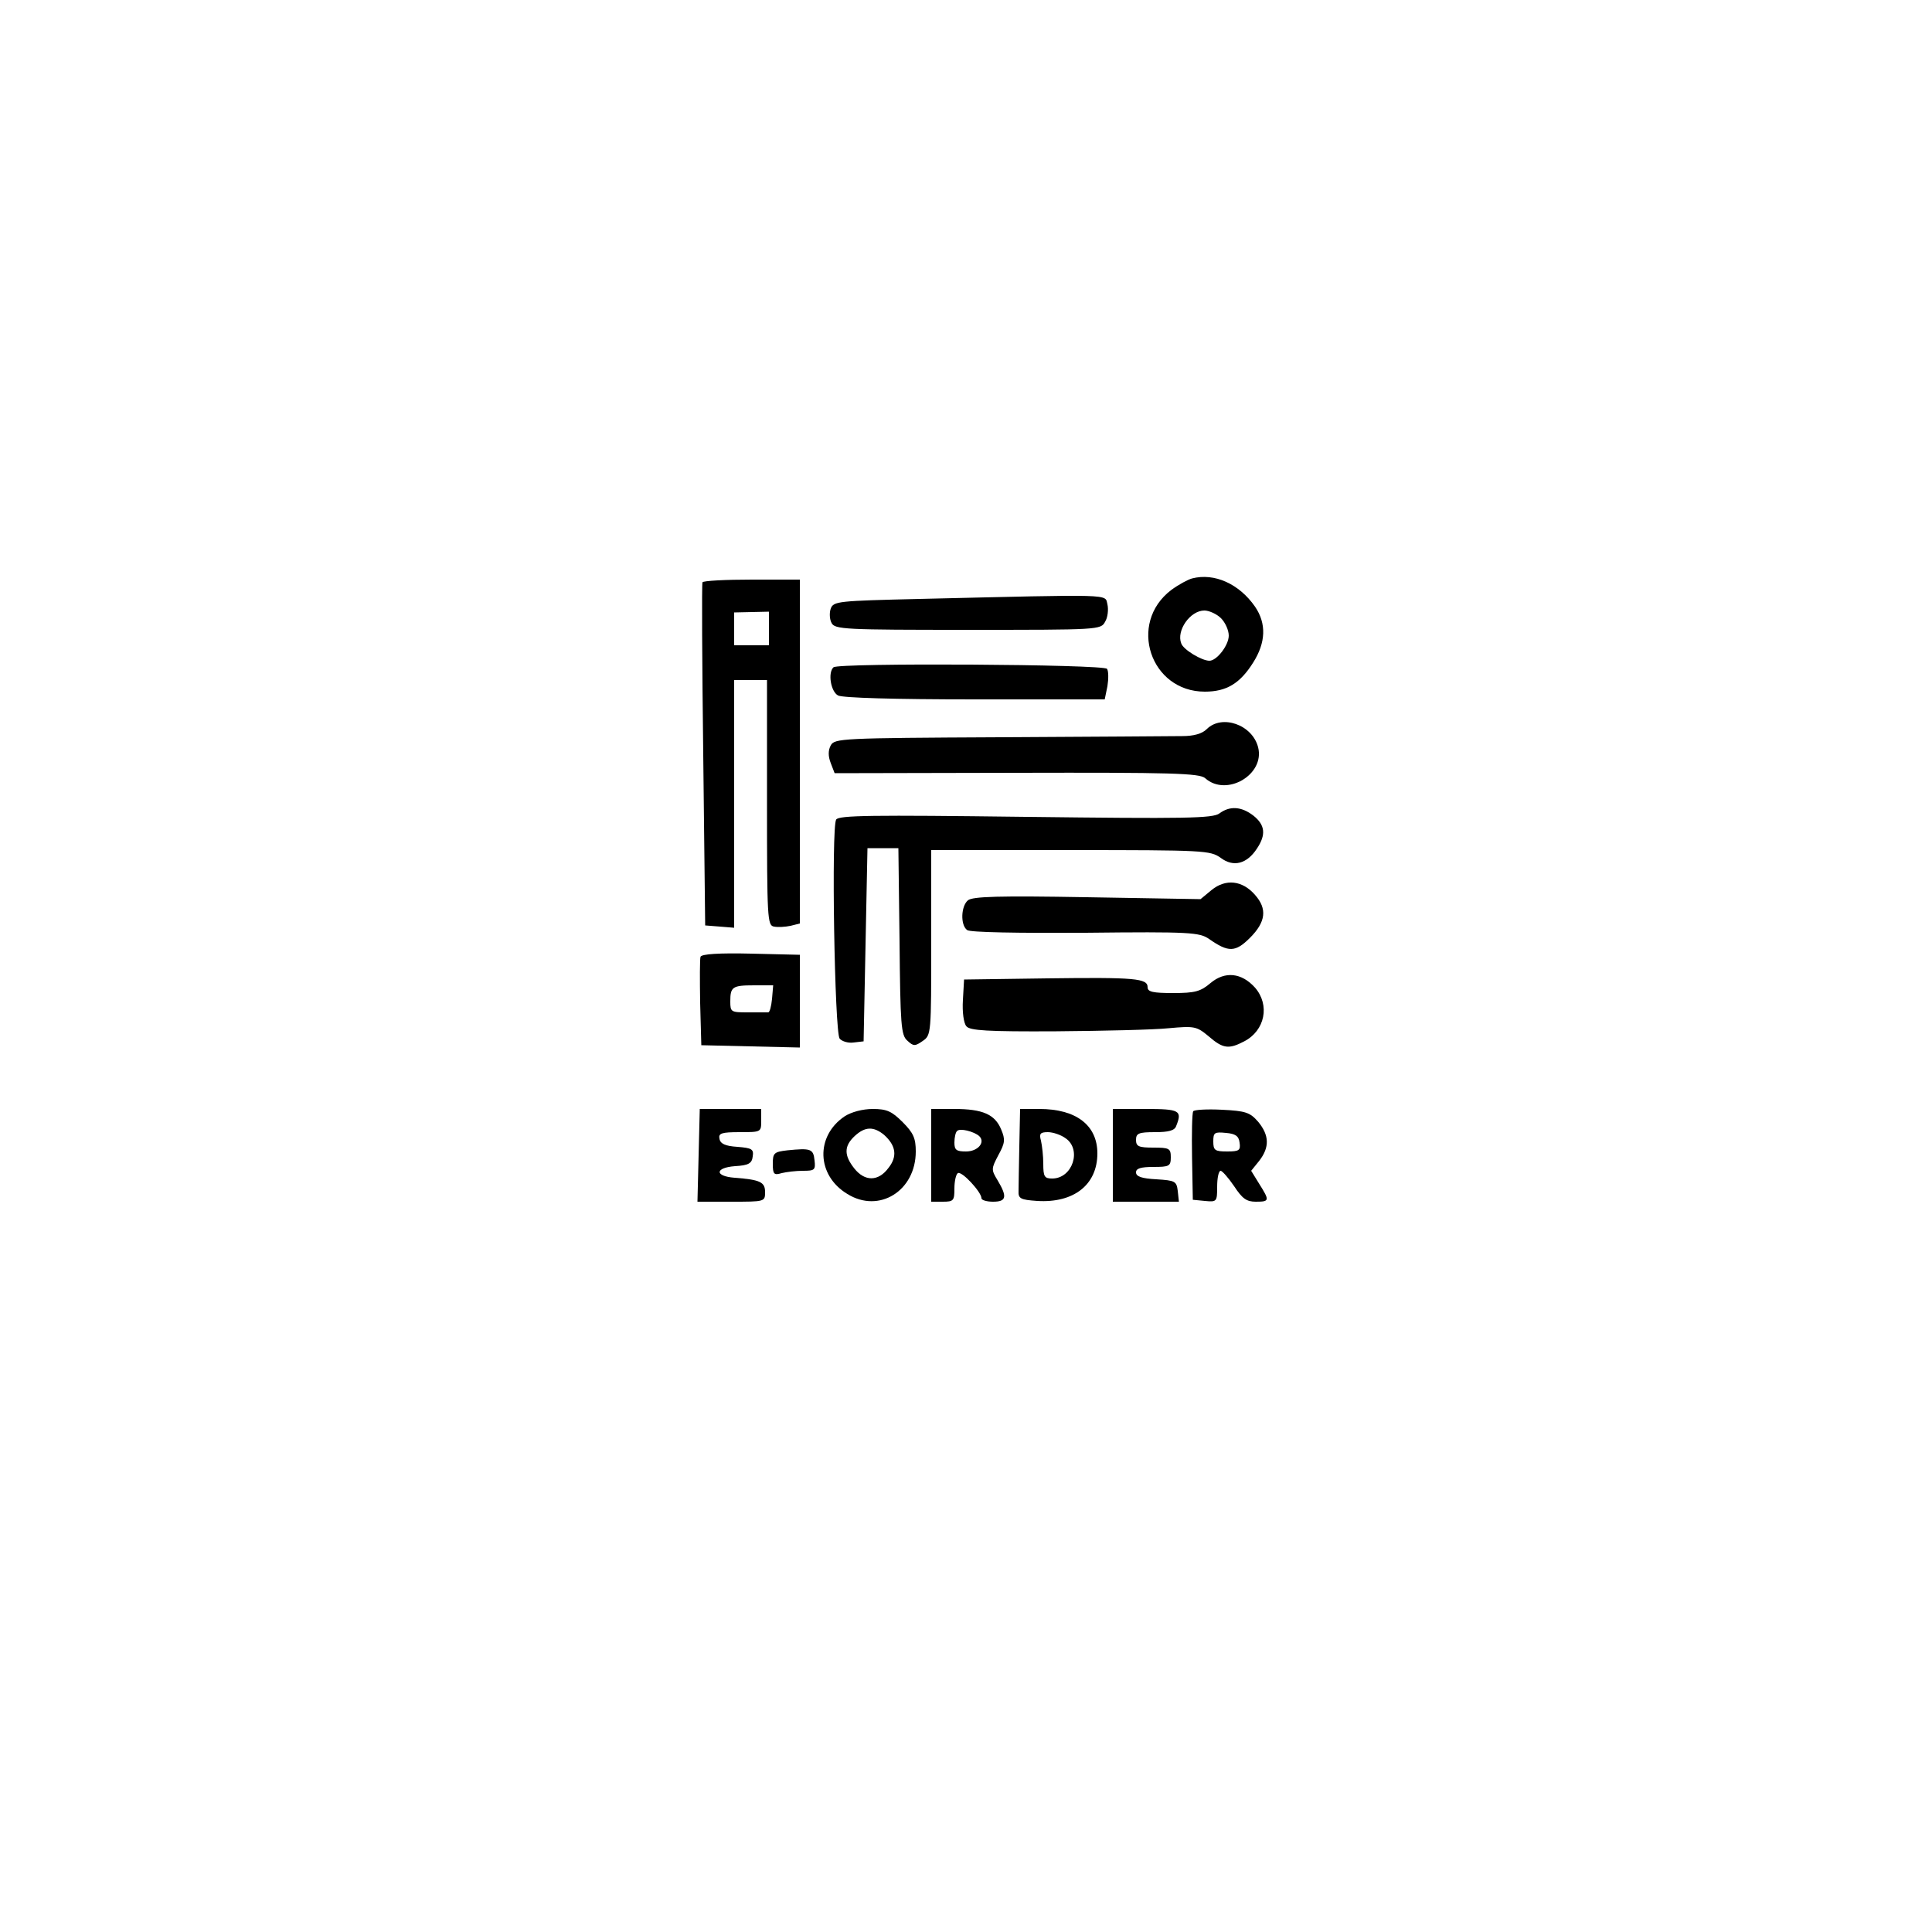
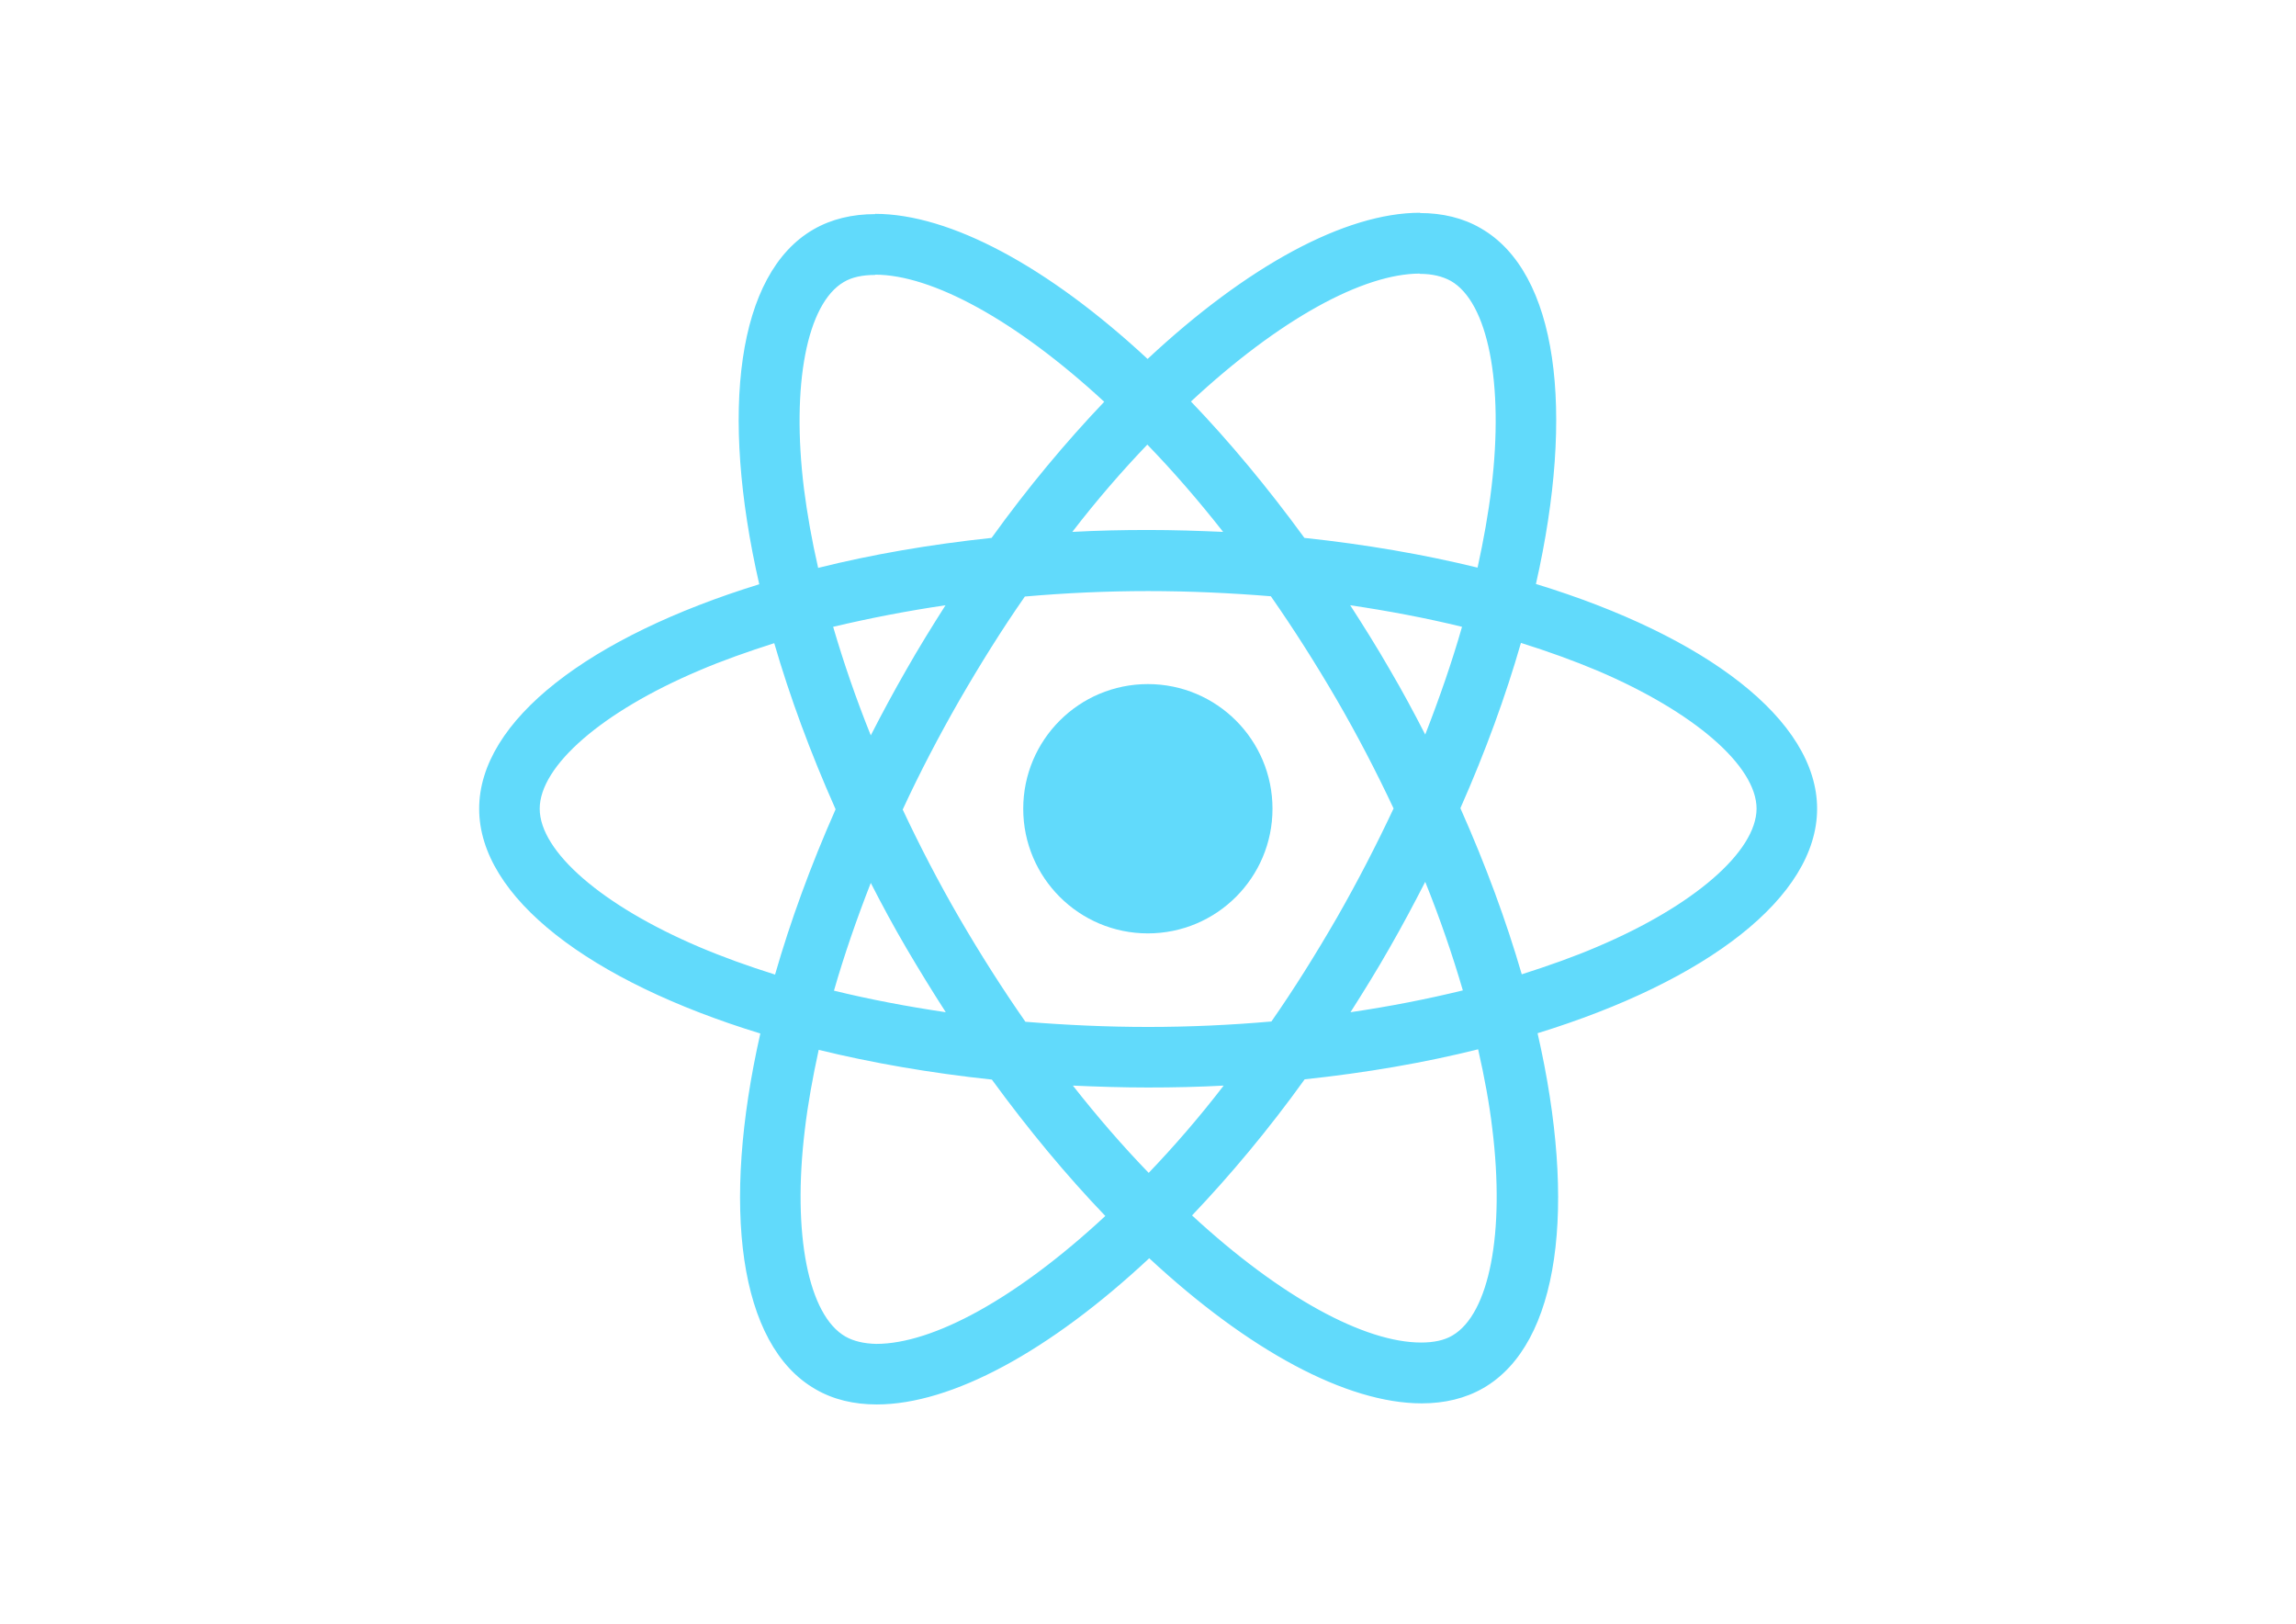
- <svg xmlns="http://www.w3.org/2000/svg" version="1.0" width="500" height="500" viewBox="0 0 500 500" preserveAspectRatio="xMidYMid meet">
-   <g transform="translate(0,500) scale(0.1,-0.1)" fill="#000000" stroke="none">
-     <path d="M3085 3503 c-11 -3 -35 -16 -54 -30 -113 -86 -54 -263 87 -263 56 0 91 21 125 75 33 52 35 101 5 145 -41 59 -105 88 -163 73z m75 -103 c11 -11 20 -31 20 -45 0 -25 -31 -65 -50 -65 -20 0 -68 29 -73 45 -13 33 23 85 60 85 12 0 32 -9 43 -20z" />
-     <path d="M1818 3493 c-2 -5 -1 -206 2 -448 l5 -440 38 -3 37 -3 0 320 0 321 43 0 42 0 0 -317 c0 -300 1 -318 18 -321 10 -2 29 -1 43 2 l24 6 0 445 0 445 -124 0 c-69 0 -126 -3 -128 -7z m172 -119 l0 -44 -45 0 -45 0 0 43 0 42 45 1 45 1 0 -43z" />
-     <path d="M2381 3450 c-212 -5 -224 -6 -231 -25 -4 -11 -3 -28 2 -37 8 -17 35 -18 353 -18 339 0 344 0 355 21 7 11 9 32 6 45 -7 27 23 26 -485 14z" />
-     <path d="M2157 3273 c-15 -14 -7 -63 12 -73 13 -6 143 -10 355 -10 l335 0 7 34 c3 19 3 39 -1 45 -7 12 -697 16 -708 4z" />
-     <path d="M3123 3113 c-12 -12 -34 -18 -63 -18 -25 0 -237 -2 -472 -3 -411 -2 -428 -3 -438 -21 -7 -13 -7 -28 0 -46 l10 -26 471 1 c400 1 474 -1 488 -14 55 -49 155 9 137 80 -15 59 -94 86 -133 47z" />
-     <path d="M3156 2895 c-17 -13 -88 -14 -502 -9 -399 5 -483 4 -490 -7 -13 -20 -4 -551 9 -567 6 -7 22 -12 36 -10 l26 3 5 250 5 250 40 0 40 0 3 -241 c2 -217 4 -243 20 -257 16 -15 20 -15 40 -1 22 15 22 19 22 255 l0 239 360 0 c348 0 362 -1 389 -20 33 -25 68 -16 94 24 24 36 21 61 -9 85 -31 24 -61 26 -88 6z" />
-     <path d="M3136 2697 l-29 -24 -294 5 c-227 4 -296 2 -308 -8 -18 -15 -20 -64 -2 -77 7 -6 132 -8 306 -7 272 3 295 1 320 -16 50 -35 68 -35 106 3 41 41 45 75 13 111 -33 38 -76 42 -112 13z" />
-     <path d="M1813 2524 c-2 -5 -2 -59 -1 -120 l3 -109 128 -3 127 -3 0 120 0 120 -126 3 c-83 2 -128 -1 -131 -8z m185 -109 c-2 -20 -6 -35 -10 -35 -5 0 -28 0 -53 0 -43 0 -45 1 -45 28 0 38 5 42 62 42 l49 0 -3 -35z" />
-     <path d="M3133 2456 c-26 -22 -40 -26 -97 -26 -52 0 -66 3 -66 15 0 23 -31 26 -260 23 l-215 -3 -3 -53 c-2 -31 2 -60 9 -68 9 -11 53 -14 233 -13 121 1 253 4 291 8 66 6 72 5 103 -21 37 -32 52 -34 92 -13 54 28 67 94 28 139 -35 39 -78 43 -115 12z" />
-     <path d="M1808 2010 l-3 -120 88 0 c86 0 87 0 87 25 0 26 -13 32 -79 37 -52 4 -51 26 1 30 35 2 44 7 46 25 3 19 -2 22 -40 25 -31 2 -44 8 -46 21 -3 14 5 17 52 17 56 0 56 0 56 30 l0 30 -79 0 -80 0 -3 -120z" />
-     <path d="M2186 2111 c-76 -51 -73 -153 7 -201 82 -51 177 8 177 110 0 34 -6 48 -34 76 -28 28 -41 34 -77 34 -27 0 -56 -8 -73 -19z m102 -48 c31 -28 35 -56 11 -86 -26 -35 -61 -35 -88 -1 -27 34 -27 58 1 84 27 25 49 25 76 3z" />
-     <path d="M2410 2010 l0 -120 30 0 c28 0 30 3 30 34 0 19 4 37 9 40 10 6 61 -49 61 -65 0 -5 14 -9 30 -9 35 0 37 13 12 55 -17 28 -17 30 2 66 17 31 18 40 7 66 -16 39 -48 53 -121 53 l-60 0 0 -120z m124 50 c17 -16 -3 -40 -34 -40 -25 0 -30 4 -30 23 0 13 3 27 7 30 7 8 43 -1 57 -13z" />
-     <path d="M2638 2035 c-1 -52 -2 -105 -2 -117 -1 -20 5 -23 48 -26 95 -6 156 42 156 123 0 73 -55 115 -150 115 l-50 0 -2 -95z m120 19 c42 -29 18 -104 -35 -104 -20 0 -23 5 -23 38 0 20 -3 47 -6 60 -5 18 -2 22 18 22 13 0 34 -7 46 -16z" />
-     <path d="M2880 2010 l0 -120 86 0 85 0 -3 28 c-3 25 -7 27 -55 30 -38 2 -53 7 -53 18 0 10 12 14 45 14 41 0 45 2 45 25 0 23 -4 25 -45 25 -38 0 -45 3 -45 20 0 17 7 20 49 20 35 0 51 4 55 16 16 40 9 44 -79 44 l-85 0 0 -120z" />
-     <path d="M3088 2124 c-3 -5 -4 -58 -3 -119 l2 -110 31 -3 c31 -3 32 -2 32 37 0 23 4 41 9 41 4 0 20 -18 35 -40 21 -32 32 -40 56 -40 36 0 36 3 9 46 l-21 34 21 26 c27 35 26 66 -3 101 -21 24 -32 28 -94 31 -38 2 -72 0 -74 -4z m120 -81 c3 -20 -1 -23 -32 -23 -32 0 -36 3 -36 26 0 23 3 25 33 22 24 -2 33 -8 35 -25z" />
-     <path d="M2038 2023 c-35 -4 -38 -7 -38 -35 0 -27 3 -30 23 -24 12 3 37 6 55 6 30 0 33 2 30 27 -3 30 -10 32 -70 26z" />
+ <svg xmlns="http://www.w3.org/2000/svg" viewBox="0 0 841.9 595.3">
+   <g fill="#61DAFB">
+     <path d="M666.3 296.5c0-32.5-40.7-63.3-103.1-82.4 14.4-63.6 8-114.2-20.2-130.4-6.5-3.8-14.1-5.6-22.4-5.6v22.3c4.6 0 8.3.9 11.4 2.6 13.6 7.8 19.5 37.5 14.9 75.7-1.1 9.4-2.9 19.3-5.1 29.4-19.6-4.8-41-8.5-63.5-10.9-13.5-18.5-27.5-35.3-41.6-50 32.6-30.3 63.2-46.9 84-46.9V78c-27.5 0-63.5 19.6-99.9 53.6-36.4-33.8-72.4-53.2-99.9-53.2v22.3c20.7 0 51.4 16.5 84 46.6-14 14.7-28 31.4-41.3 49.9-22.6 2.4-44 6.1-63.6 11-2.3-10-4-19.7-5.2-29-4.7-38.2 1.1-67.9 14.6-75.8 3-1.8 6.9-2.6 11.5-2.6V78.5c-8.4 0-16 1.8-22.6 5.6-28.1 16.2-34.4 66.7-19.9 130.1-62.2 19.2-102.7 49.9-102.7 82.3 0 32.5 40.7 63.3 103.1 82.4-14.4 63.6-8 114.2 20.2 130.4 6.5 3.8 14.1 5.6 22.5 5.6 27.5 0 63.5-19.6 99.9-53.6 36.4 33.8 72.4 53.2 99.9 53.2 8.4 0 16-1.8 22.6-5.6 28.1-16.2 34.4-66.7 19.9-130.1 62-19.1 102.5-49.9 102.5-82.3zm-130.2-66.7c-3.7 12.9-8.3 26.2-13.5 39.5-4.1-8-8.4-16-13.1-24-4.6-8-9.5-15.8-14.4-23.4 14.2 2.1 27.9 4.7 41 7.9zm-45.8 106.5c-7.8 13.5-15.8 26.3-24.1 38.2-14.9 1.3-30 2-45.2 2-15.1 0-30.2-.7-45-1.9-8.3-11.9-16.4-24.6-24.2-38-7.6-13.1-14.5-26.4-20.8-39.8 6.2-13.4 13.2-26.8 20.7-39.9 7.8-13.5 15.8-26.3 24.1-38.2 14.9-1.3 30-2 45.2-2 15.1 0 30.2.7 45 1.9 8.3 11.9 16.4 24.6 24.2 38 7.6 13.1 14.5 26.4 20.8 39.8-6.3 13.4-13.2 26.8-20.7 39.9zm32.3-13c5.4 13.4 10 26.8 13.8 39.8-13.1 3.2-26.9 5.9-41.2 8 4.9-7.7 9.8-15.6 14.4-23.7 4.6-8 8.9-16.1 13-24.1zM421.2 430c-9.3-9.6-18.6-20.3-27.8-32 9 .4 18.2.7 27.5.7 9.4 0 18.7-.2 27.8-.7-9 11.7-18.3 22.4-27.5 32zm-74.4-58.9c-14.2-2.1-27.9-4.7-41-7.9 3.7-12.9 8.3-26.2 13.5-39.5 4.1 8 8.4 16 13.1 24 4.7 8 9.5 15.8 14.4 23.4zM420.7 163c9.3 9.6 18.6 20.3 27.8 32-9-.4-18.2-.7-27.5-.7-9.4 0-18.7.2-27.8.7 9-11.7 18.3-22.4 27.5-32zm-74 58.9c-4.9 7.7-9.8 15.6-14.4 23.7-4.6 8-8.9 16-13 24-5.4-13.4-10-26.8-13.8-39.8 13.1-3.1 26.9-5.8 41.2-7.9zm-90.5 125.2c-35.4-15.1-58.3-34.9-58.3-50.6 0-15.7 22.9-35.6 58.3-50.6 8.6-3.7 18-7 27.7-10.1 5.7 19.6 13.2 40 22.5 60.9-9.2 20.8-16.6 41.1-22.2 60.6-9.9-3.1-19.3-6.5-28-10.2zM310 490c-13.6-7.8-19.5-37.5-14.9-75.7 1.1-9.4 2.9-19.3 5.1-29.4 19.6 4.8 41 8.5 63.5 10.9 13.5 18.5 27.5 35.3 41.6 50-32.6 30.3-63.2 46.9-84 46.9-4.5-.1-8.3-1-11.3-2.7zm237.2-76.2c4.7 38.2-1.1 67.9-14.6 75.8-3 1.8-6.9 2.6-11.5 2.6-20.7 0-51.4-16.5-84-46.6 14-14.7 28-31.4 41.3-49.9 22.6-2.4 44-6.1 63.6-11 2.3 10.1 4.1 19.8 5.2 29.1zm38.5-66.7c-8.6 3.7-18 7-27.7 10.1-5.7-19.6-13.2-40-22.5-60.9 9.2-20.8 16.6-41.1 22.2-60.6 9.9 3.1 19.3 6.5 28.1 10.2 35.4 15.1 58.3 34.9 58.3 50.6-.1 15.7-23 35.6-58.4 50.6zM320.8 78.4z" />
+     <circle cx="420.9" cy="296.5" r="45.7" />
+     <path d="M520.5 78.1z" />
  </g>
</svg>
